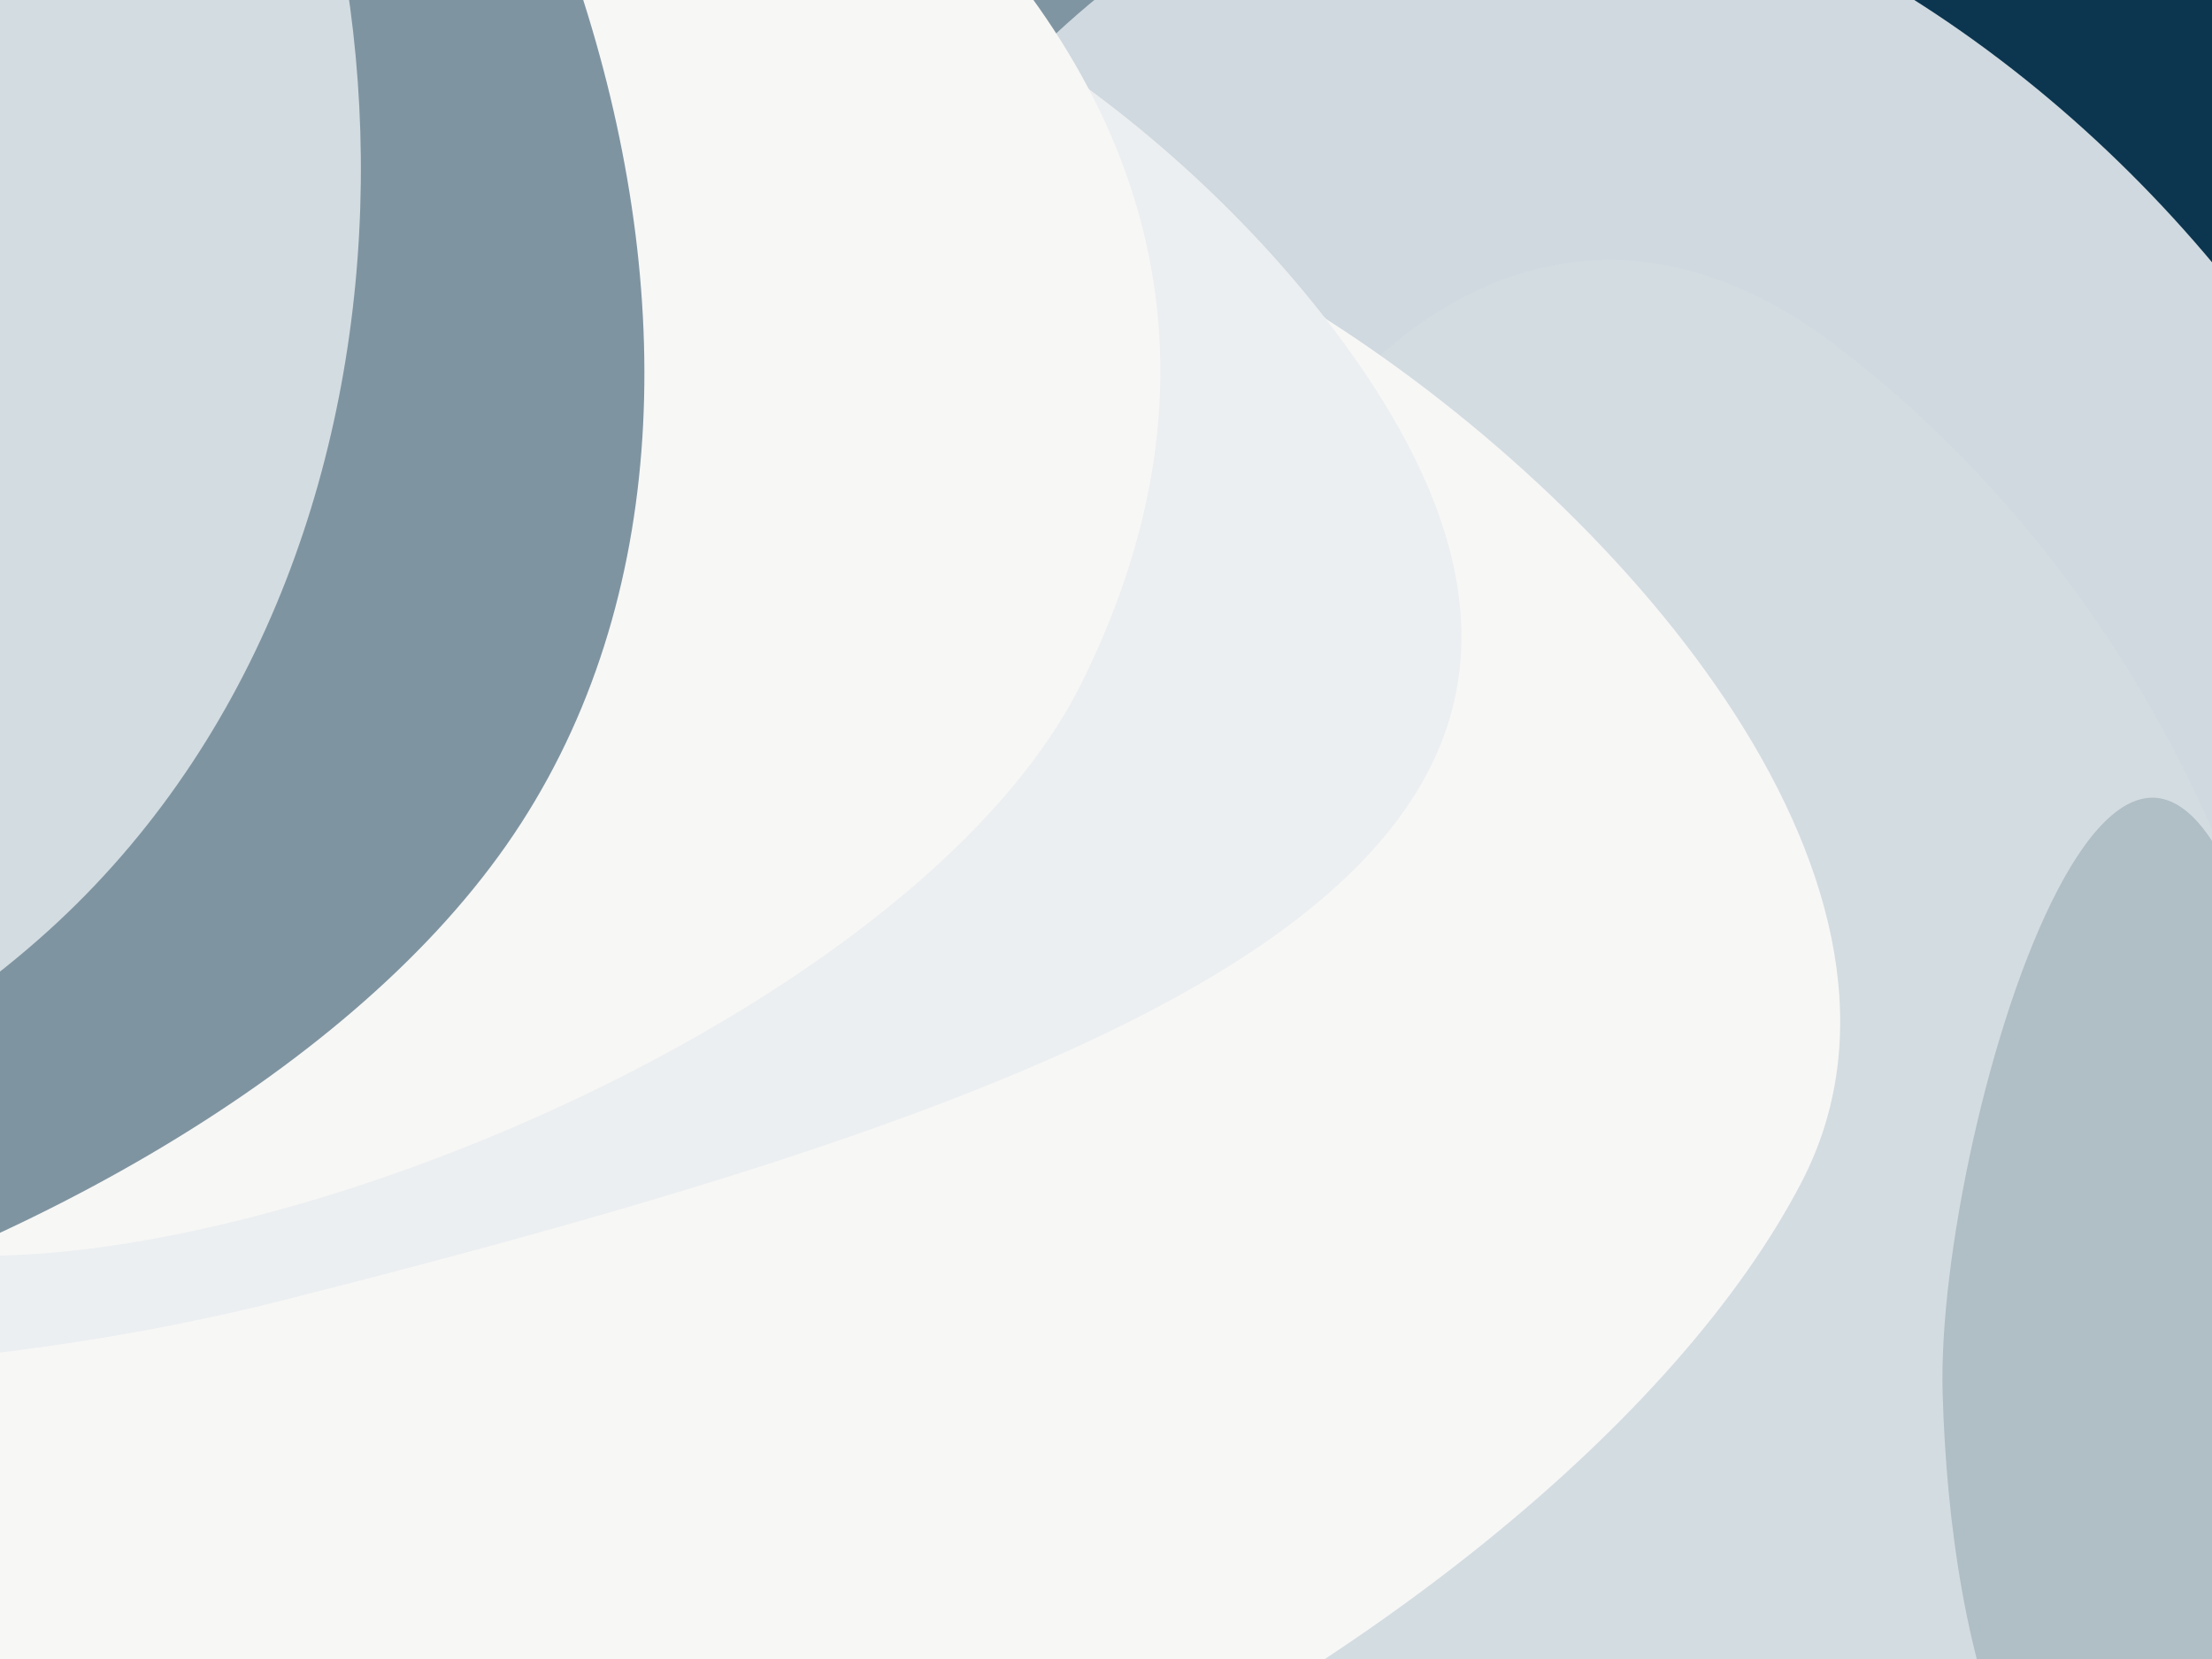
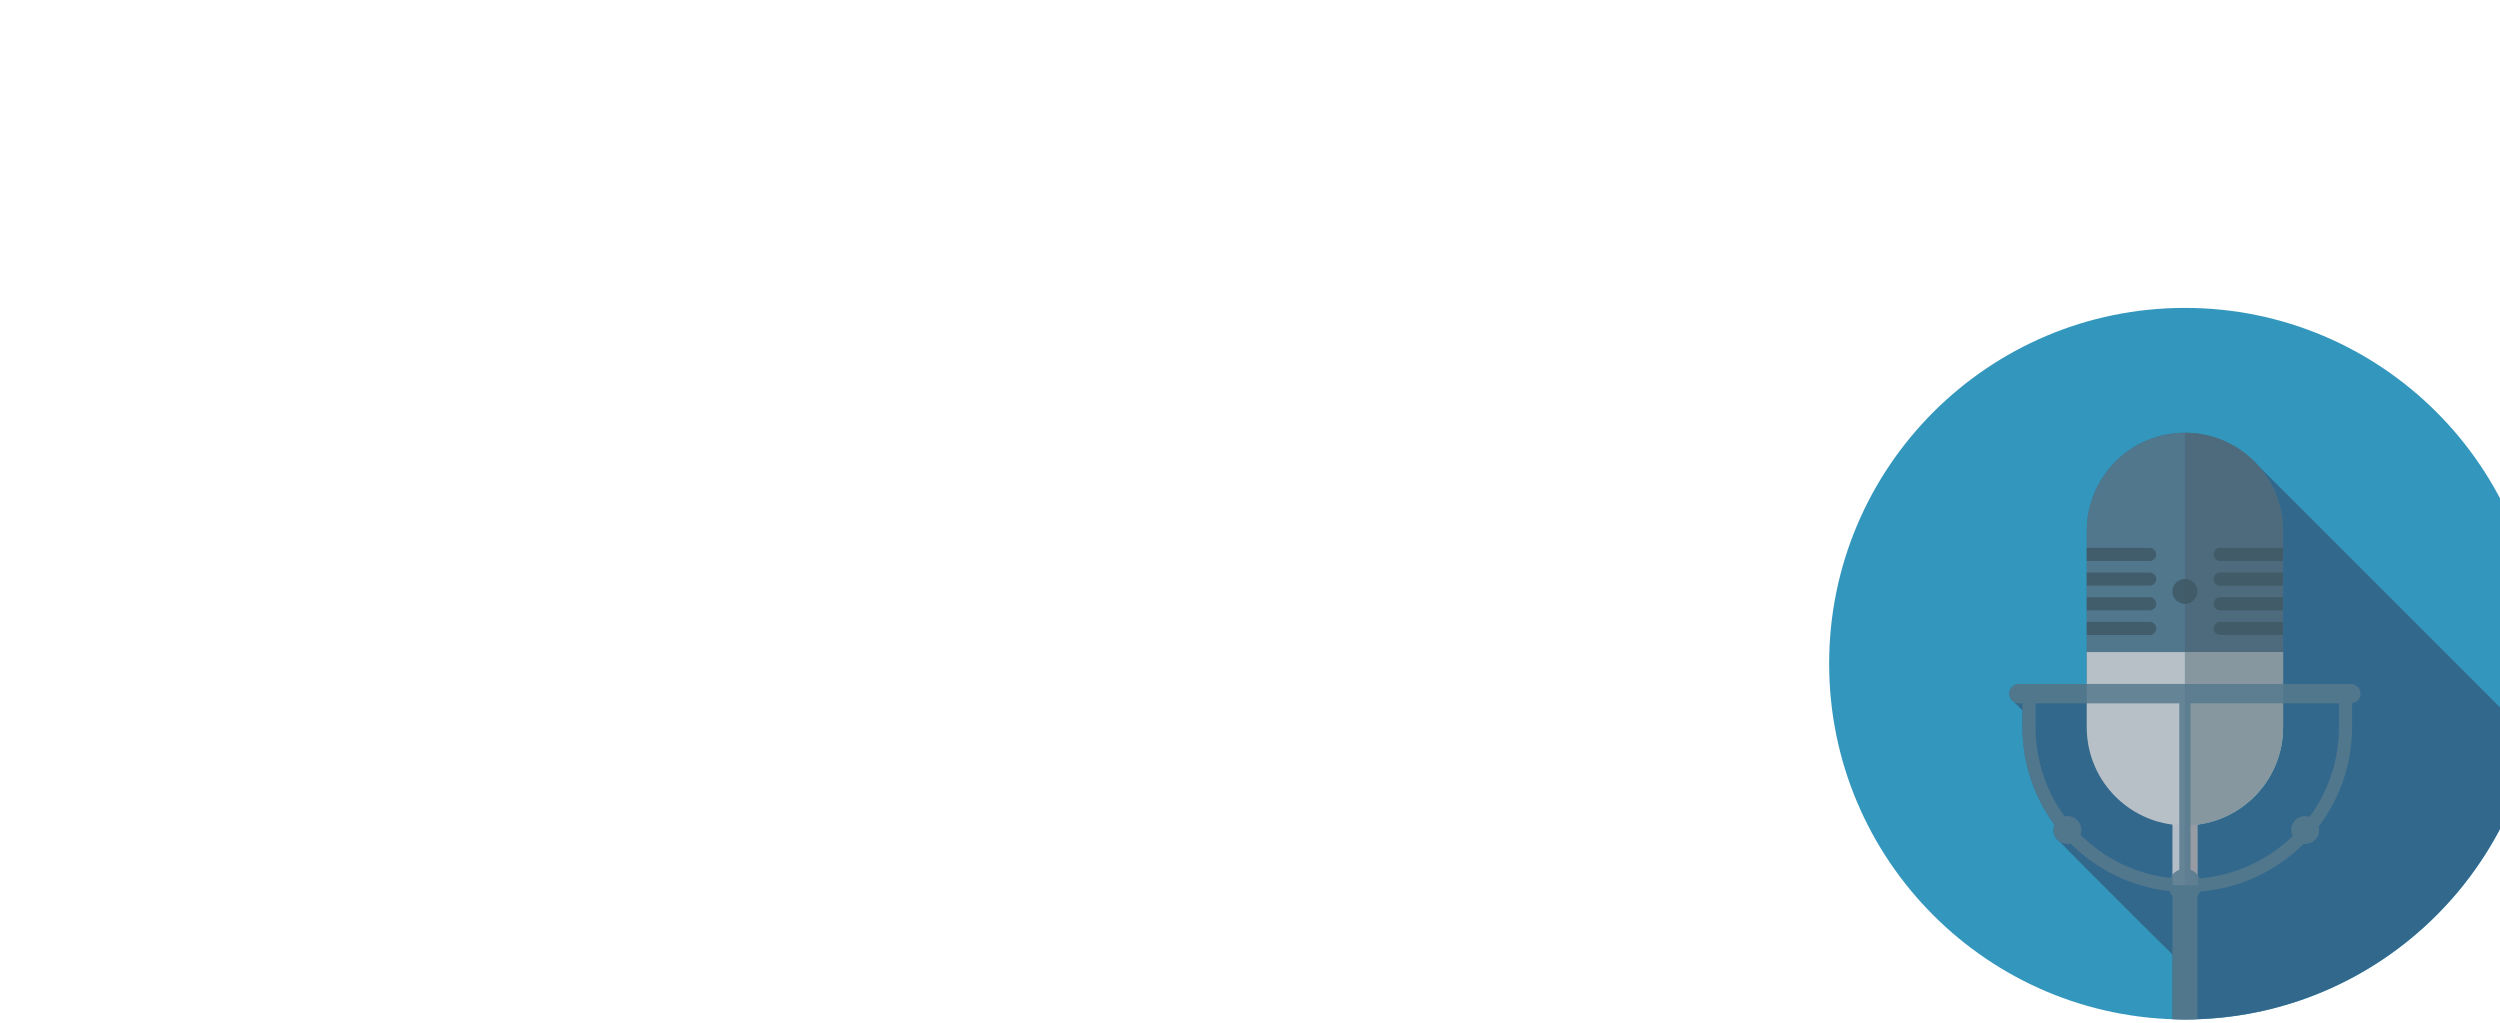
- <svg xmlns="http://www.w3.org/2000/svg" width="100%" height="100%" viewBox="0 0 1600 1200" version="1.1" xml:space="preserve" style="fill-rule:evenodd;clip-rule:evenodd;stroke-linejoin:round;stroke-miterlimit:2;">
-   <g id="Shape">
-     <path d="M1196.18,790.754c-452.487,26.051 -256.299,596.308 133.822,792.246c-345.108,0 -1142,-325.082 -1142,-722.591c0,-397.509 38.208,-789.409 383.31,-789.409c345.108,0 624.868,322.245 624.868,719.754Z" style="fill:#0ab7e0;fill-rule:nonzero;" />
-     <path d="M1953,-133.75c0,460.744 -257.025,629.75 -533.82,629.75c-276.795,0 -501.18,-373.506 -501.18,-834.25c0,-460.744 257.02,-629.75 533.82,-629.75c276.795,0 501.18,373.506 501.18,834.25Z" style="fill:#e16197;fill-rule:nonzero;" />
-     <path d="M944.936,-1071.96c632.679,63.285 870.411,882.144 825.84,1330.01c-44.57,447.864 -298.965,-59.482 -931.644,-122.766c-632.678,-63.285 -528.038,-214.856 -483.467,-662.72c-449.688,95.112 -43.407,-607.815 589.271,-544.523Z" style="fill:#0c354f;fill-rule:nonzero;" />
-     <path d="M1215.03,-398.343c226.603,22.613 51.95,565.256 30.507,780.176c-21.438,214.921 -106.715,-24.842 -333.323,-47.455c-226.602,-22.619 -544.621,-112.807 -523.184,-327.721c21.438,-214.921 599.392,-427.613 826,-405Z" style="fill:#8095a2;fill-rule:nonzero;" />
-     <path d="M1703.56,340.059c235.403,424.406 -10.217,1054.31 -288.992,1209.93c-278.781,155.61 -673.288,-307.021 -870.972,-660.889c-197.678,-353.868 172.37,-1097.8 613.239,-988.184c230.067,57.207 431.765,231.886 546.725,439.146Z" style="fill:#cfd9df;fill-rule:nonzero;" />
-     <path d="M1681.94,951.752c12.778,292.39 -90.801,499.8 -260.264,594.444c-169.463,94.644 -416.539,-168.168 -529.442,-401.946c-240.85,-498.716 83.042,-1163.27 435.8,-894.354c216.442,164.999 342.006,429.492 353.906,701.856Z" style="fill:#f7f7f6;fill-opacity:0.1;fill-rule:nonzero;" />
-     <path d="M1910.17,809.106c12.771,292.453 -124.567,579.498 -260.125,594.572c-187.008,20.785 -239.411,-207.619 -244.896,-395.864c-5.63,-193.266 146.182,-691.79 244.896,-259.23c72.93,319.571 248.231,-211.901 260.125,60.522Z" style="fill:#b0bec5;fill-rule:nonzero;" />
-     <path d="M1303.18,854.957c-176.754,340.699 -922.128,767.994 -1621.18,596.043c-699.051,-171.951 317.288,-262.538 317.288,-659.762c0,-397.224 224.41,-719.238 568.971,-719.238c148.178,0 284.275,59.499 391.293,158.976c221.323,141.442 452.728,413.688 343.628,623.981Z" style="fill:#f7f7f6;fill-rule:nonzero;" />
-     <path d="M203.636,940.846c-398.47,100.854 -980.69,64.016 -872.455,-239.435c178.986,-501.792 612.091,-837.355 1147.82,-769.768c210.788,26.588 412.496,191.675 512.944,345.21c231.011,353.102 -180.308,510.102 -788.308,663.993Z" style="fill:#eceff1;fill-rule:nonzero;" />
-     <path d="M77.458,-377.818c396.924,74.375 939.469,397.173 705.131,871.286c-129.948,262.911 -711.522,484.502 -913.022,394.502c-334.005,-149.183 -432.361,-1385.75 207.891,-1265.79Z" style="fill:#f7f7f6;fill-rule:nonzero;" />
-     <path d="M366.132,611.514c-235.377,336.153 -985.707,547.678 -1309.17,321.183c-323.473,-226.498 -97.59,-805.244 137.787,-1141.4c235.373,-336.148 547.088,-525.169 870.56,-298.671c323.468,226.494 536.201,782.737 300.827,1118.89Z" style="fill:#0c354f;fill-opacity:0.51;fill-rule:nonzero;" />
-     <path d="M41.775,666.954c-299.784,279.553 -1015.66,395.965 -1235.72,159.982c-220.057,-235.983 -109.986,-804.309 189.797,-1083.86c299.779,-279.549 874.403,-349.711 1094.46,-113.728c220.057,235.983 251.241,758.058 -48.538,1037.61Z" style="fill:#d3dce1;fill-rule:nonzero;" />
+ <svg xmlns="http://www.w3.org/2000/svg" width="100%" height="100%" viewBox="0 0 2200 900" version="1.1" xml:space="preserve" style="fill-rule:evenodd;clip-rule:evenodd;stroke-linejoin:round;stroke-miterlimit:2;">
+   <g opacity="0.8">
+     <path d="M1922.73,270.958c-172.91,0 -313.083,140.173 -313.083,313.083c0,172.91 140.173,313.084 313.083,313.084c172.91,0 313.083,-140.174 313.083,-313.084c0,-172.91 -140.173,-313.083 -313.083,-313.083Z" style="fill:#007cac;fill-rule:nonzero;" />
+     <path d="M1922.73,897.125c149.904,0 275.132,-105.377 305.82,-246.084c-1.096,-1.158 -241.975,-242.038 -243.134,-243.133c-15.742,-16.638 -37.977,-27.07 -62.686,-27.07c-47.707,0 -86.379,38.672 -86.379,86.379l0,134.676l-59.655,0c-4.708,0 -8.522,3.813 -8.522,8.522c0,3.231 1.867,5.942 4.516,7.382c0.782,1.441 1.941,2.593 3.375,3.375c0.783,1.441 1.941,2.593 3.376,3.376l0.325,0.482l0,14.939c0,32.073 10.482,61.734 28.177,85.779c-0.594,1.447 -0.933,3.025 -0.933,4.69c0,4.265 2.167,8.016 5.461,10.22c0.895,1.334 96.592,97.031 97.926,97.926c0.402,0.602 0.871,1.152 1.371,1.672l0,56.586l1.064,0.025c0.771,0.018 1.541,0.031 2.311,0.056c2.534,0.069 5.044,0.202 7.587,0.202Z" style="fill:#003966;fill-opacity:0.85;fill-rule:nonzero;" />
+     <path d="M2009.11,467.217c0,-47.707 -38.672,-86.379 -86.379,-86.379c-47.707,0 -86.379,38.672 -86.379,86.379l0,172.76c0,47.707 38.672,86.379 86.379,86.379c47.707,0 86.379,-38.672 86.379,-86.379l0,-166.523l0,-6.237Z" style="fill:#2c5871;fill-opacity:0.85;fill-rule:nonzero;" />
+     <path d="M1836.35,573.828l0,66.143c0,43.988 32.892,80.274 75.415,85.66l0,53.33l21.922,0l0,-53.33c42.529,-5.391 75.415,-41.672 75.415,-85.66l0,-66.143l-172.752,0Z" style="fill:#bcc0c5;fill-opacity:0.85;fill-rule:nonzero;" />
+     <path d="M2009.01,644.071c-1.973,42.128 -34.126,76.336 -75.321,81.559l0,0.024c41.202,-5.209 73.356,-39.447 75.321,-81.583Zm0.05,-1.132l-0.044,1.134l0.044,-1.134Zm0,-0.126l-0.006,0.106l0.006,-0.106Zm0.007,-0.125l-0.006,0.1l0.006,-0.1Zm0.006,-0.125l0,0.095l0,-0.095Zm0,-0.132l0,0.088l0,-0.088Zm0.007,-0.132l0,0.088l0,-0.088Zm0,-0.131l0,0.082l0,-0.082Zm0.006,-0.124l0,0.074l0,-0.074Zm0,-0.139l0,0.075l0,-0.075Zm0.006,-0.132l0,0.075l0,-0.075Zm0,-0.187l0,0.132l0,-0.132Zm0.006,-0.138l0,0.056l0,-0.056Zm0,-0.137l0,0.069l0,-0.069Zm0,-0.132l0,0.062l0,-0.062Zm0.006,-0.132l0,0.062l0,-0.062Zm0,-0.137l0,0.062l0,-0.062Zm0,-0.132l0,0.062l0,-0.062Zm0,-0.137l0,0.062l0,-0.062Zm0.006,-0.132l0,0.062l0,-0.062Zm0,-0.137l0,0.056l0,-0.056Zm0,-0.132l0,0.056l0,-0.056Zm0,-0.138l0,0.05l0,-0.05Zm-86.379,-259.264l0,192.991l86.379,0l0,-100.375l0,-6.243c0,-47.701 -38.672,-86.373 -86.379,-86.373Z" style="fill:#204357;fill-opacity:0.85;fill-rule:nonzero;" />
+     <path d="M2009.11,573.828l-86.379,0l0,152.522c3.713,0 7.37,-0.231 10.958,-0.689l0,-0.024c41.195,-5.222 73.356,-39.43 75.321,-81.558l0,-0.006l0.044,-1.134l0,-0.012l0.006,-0.107l0,-0.024l0.006,-0.1l0,-0.032l0,-0.094l0,-0.044l0,-0.089l0,-0.044l0,-0.088l0,-0.05l0,-0.082l0,-0.05l0,-0.074l0,-0.063l0,-0.074l0,-0.057l0,-0.074l0,-0.057l0,-0.132l0,-0.074l0,-0.056l0,-0.075l0,-0.069l0,-0.068l0,-0.062l0,-0.069l0,-0.062l0,-0.075l0,-0.062l0,-0.075l0,-0.062l0,-0.075l0,-0.062l0,-0.069l0,-0.062l0,-0.075l0,-0.056l0,-0.075l0,-0.056l0,-0.088l0,-0.05l0,-0.132l0,-66.149l0.044,0l0,-0.006Z" style="fill:#0e8594;fill-opacity:0.85;fill-rule:nonzero;" />
+     <path d="M1922.73,573.828l0,205.138l10.958,0l0,-53.33c42.529,-5.391 75.415,-41.672 75.415,-85.66l0,-66.149l-86.373,0l0,0.001Z" style="fill:#767a85;fill-opacity:0.85;fill-rule:nonzero;" />
+     <circle cx="1922.73" cy="520.448" r="11.008" style="fill:#0f303f;fill-opacity:0.85;" />
+     <path d="M1897.49,487.869c0,-3.188 -2.587,-5.774 -5.774,-5.774l-55.364,0l0,11.54l55.365,0c3.194,0.007 5.773,-2.579 5.773,-5.766Zm-5.766,59.379l-55.366,0l0,11.54l55.366,0c3.187,0 5.773,-2.587 5.773,-5.774c0,-3.187 -2.586,-5.766 -5.773,-5.766Zm0,-43.431l-55.366,0l0,11.54l55.366,0c3.187,0 5.773,-2.586 5.773,-5.773c-0.007,-3.181 -2.586,-5.767 -5.773,-5.767Zm0,21.716l-55.366,0l0,11.54l55.366,0c3.187,0 5.773,-2.587 5.773,-5.774c-0.007,-3.181 -2.586,-5.766 -5.773,-5.766Z" style="fill:#0f303f;fill-opacity:0.85;fill-rule:nonzero;" />
+     <path d="M2009.11,482.101l-55.365,0c-3.188,0 -5.774,2.587 -5.774,5.774c0,3.187 2.586,5.773 5.774,5.773l55.365,0l0,-11.547Zm-55.372,21.716c-3.187,0 -5.773,2.587 -5.773,5.774c0,3.187 2.586,5.774 5.773,5.774l55.366,0l0,-11.54l-55.366,0l0,-0.008Zm0,43.431c-3.187,0 -5.773,2.587 -5.773,5.774c0,3.187 2.586,5.773 5.773,5.773l55.366,0l0,-11.54l-55.366,0l0,-0.007Zm0,-21.715c-3.187,0 -5.773,2.586 -5.773,5.773c0,3.187 2.586,5.774 5.773,5.774l55.366,0l0,-11.54l-55.366,0l0,-0.007Z" style="fill:#0f303f;fill-opacity:0.85;fill-rule:nonzero;" />
+     <path d="M2068.76,601.887l-292.07,0c-4.708,0 -8.522,3.813 -8.522,8.522c0,4.702 3.814,8.522 8.522,8.522l3.068,0l0,21.045c0,32.072 10.483,61.733 28.178,85.778c-0.594,1.447 -0.933,3.025 -0.933,4.69c0,6.794 5.511,12.305 12.304,12.305c0.996,0 1.947,-0.151 2.874,-0.376c22.805,22.849 53.174,38.14 86.981,41.779c0.602,1.603 1.503,3.049 2.599,4.327l0,108.377c3.651,0.118 7.289,0.269 10.964,0.269c3.675,0 7.313,-0.151 10.958,-0.276l0,-108.333c1.027,-1.189 1.878,-2.529 2.48,-4.007c35.391,-2.762 67.263,-18.241 90.995,-41.909l1.377,0.138c6.794,0 12.304,-5.511 12.304,-12.305c0,-1.057 -0.175,-2.066 -0.425,-3.042c18.434,-24.327 29.398,-54.609 29.398,-87.419l0,-21.152c4.202,-0.525 7.457,-4.07 7.457,-8.415c0.013,-4.705 -3.807,-8.518 -8.509,-8.518Zm-150.97,163.562c-3.506,1.27 -6.356,3.839 -8.008,7.138c-30.638,-3.444 -58.159,-17.301 -78.953,-37.939c0.482,-1.321 0.789,-2.724 0.789,-4.208c0,-6.794 -5.511,-12.305 -12.305,-12.305c-0.845,0 -1.671,0.088 -2.466,0.251c-16.05,-22.029 -25.541,-49.13 -25.541,-78.409l0,-21.045l126.485,0l-0.001,146.517Zm140.488,-125.478c0,29.474 -9.606,56.742 -25.854,78.847c-1.228,-0.414 -2.517,-0.689 -3.882,-0.689c-6.793,0 -12.304,5.511 -12.304,12.304c0,1.941 0.488,3.751 1.29,5.385c-21.546,20.839 -50.055,34.502 -81.671,37.113c-1.621,-3.469 -4.564,-6.168 -8.196,-7.482l0,-146.517l130.618,0l-0.001,21.039Z" style="fill:#2c5871;fill-opacity:0.85;fill-rule:nonzero;" />
  </g>
</svg>
